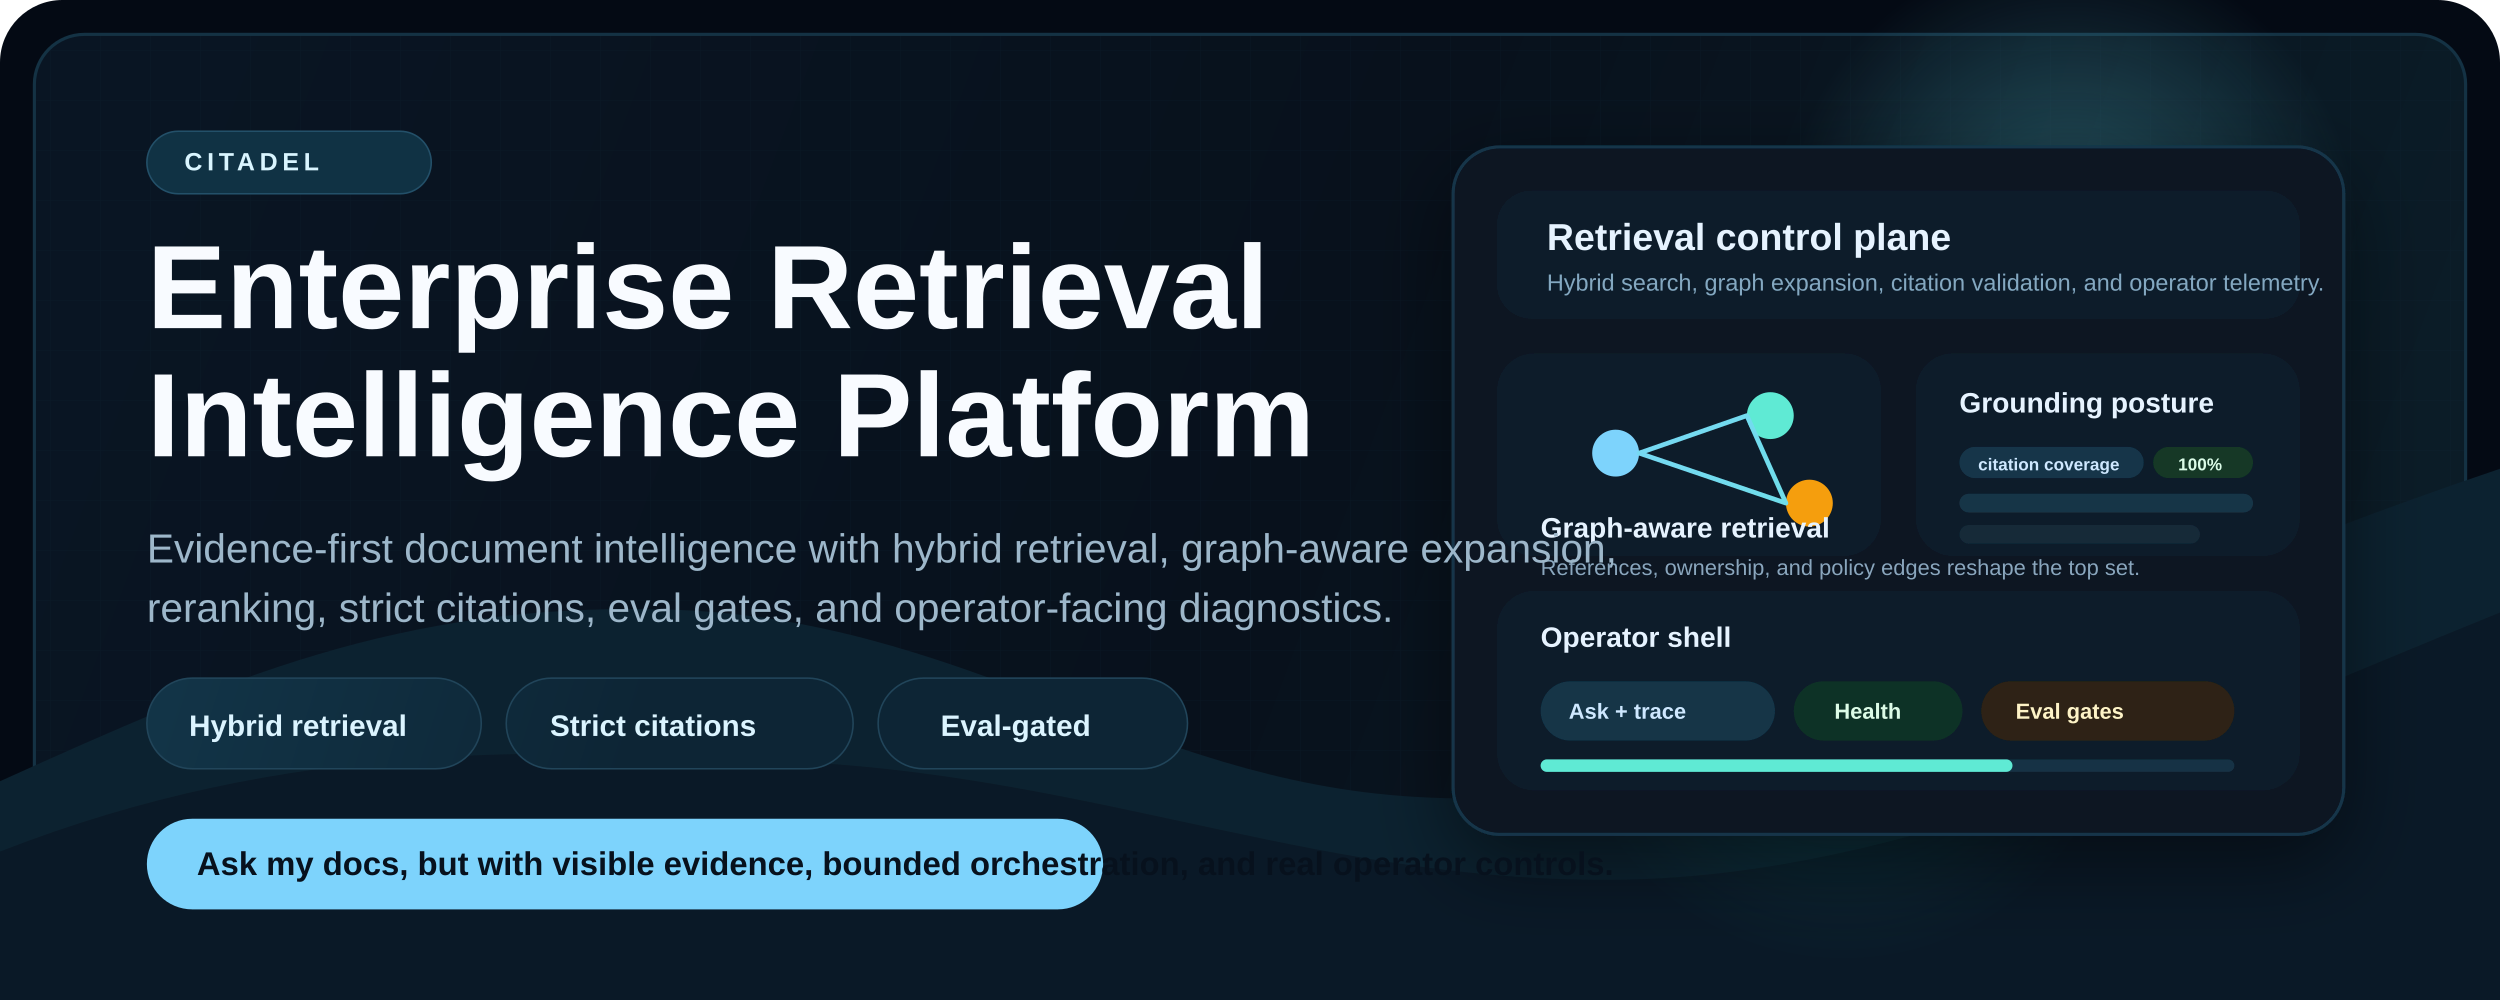
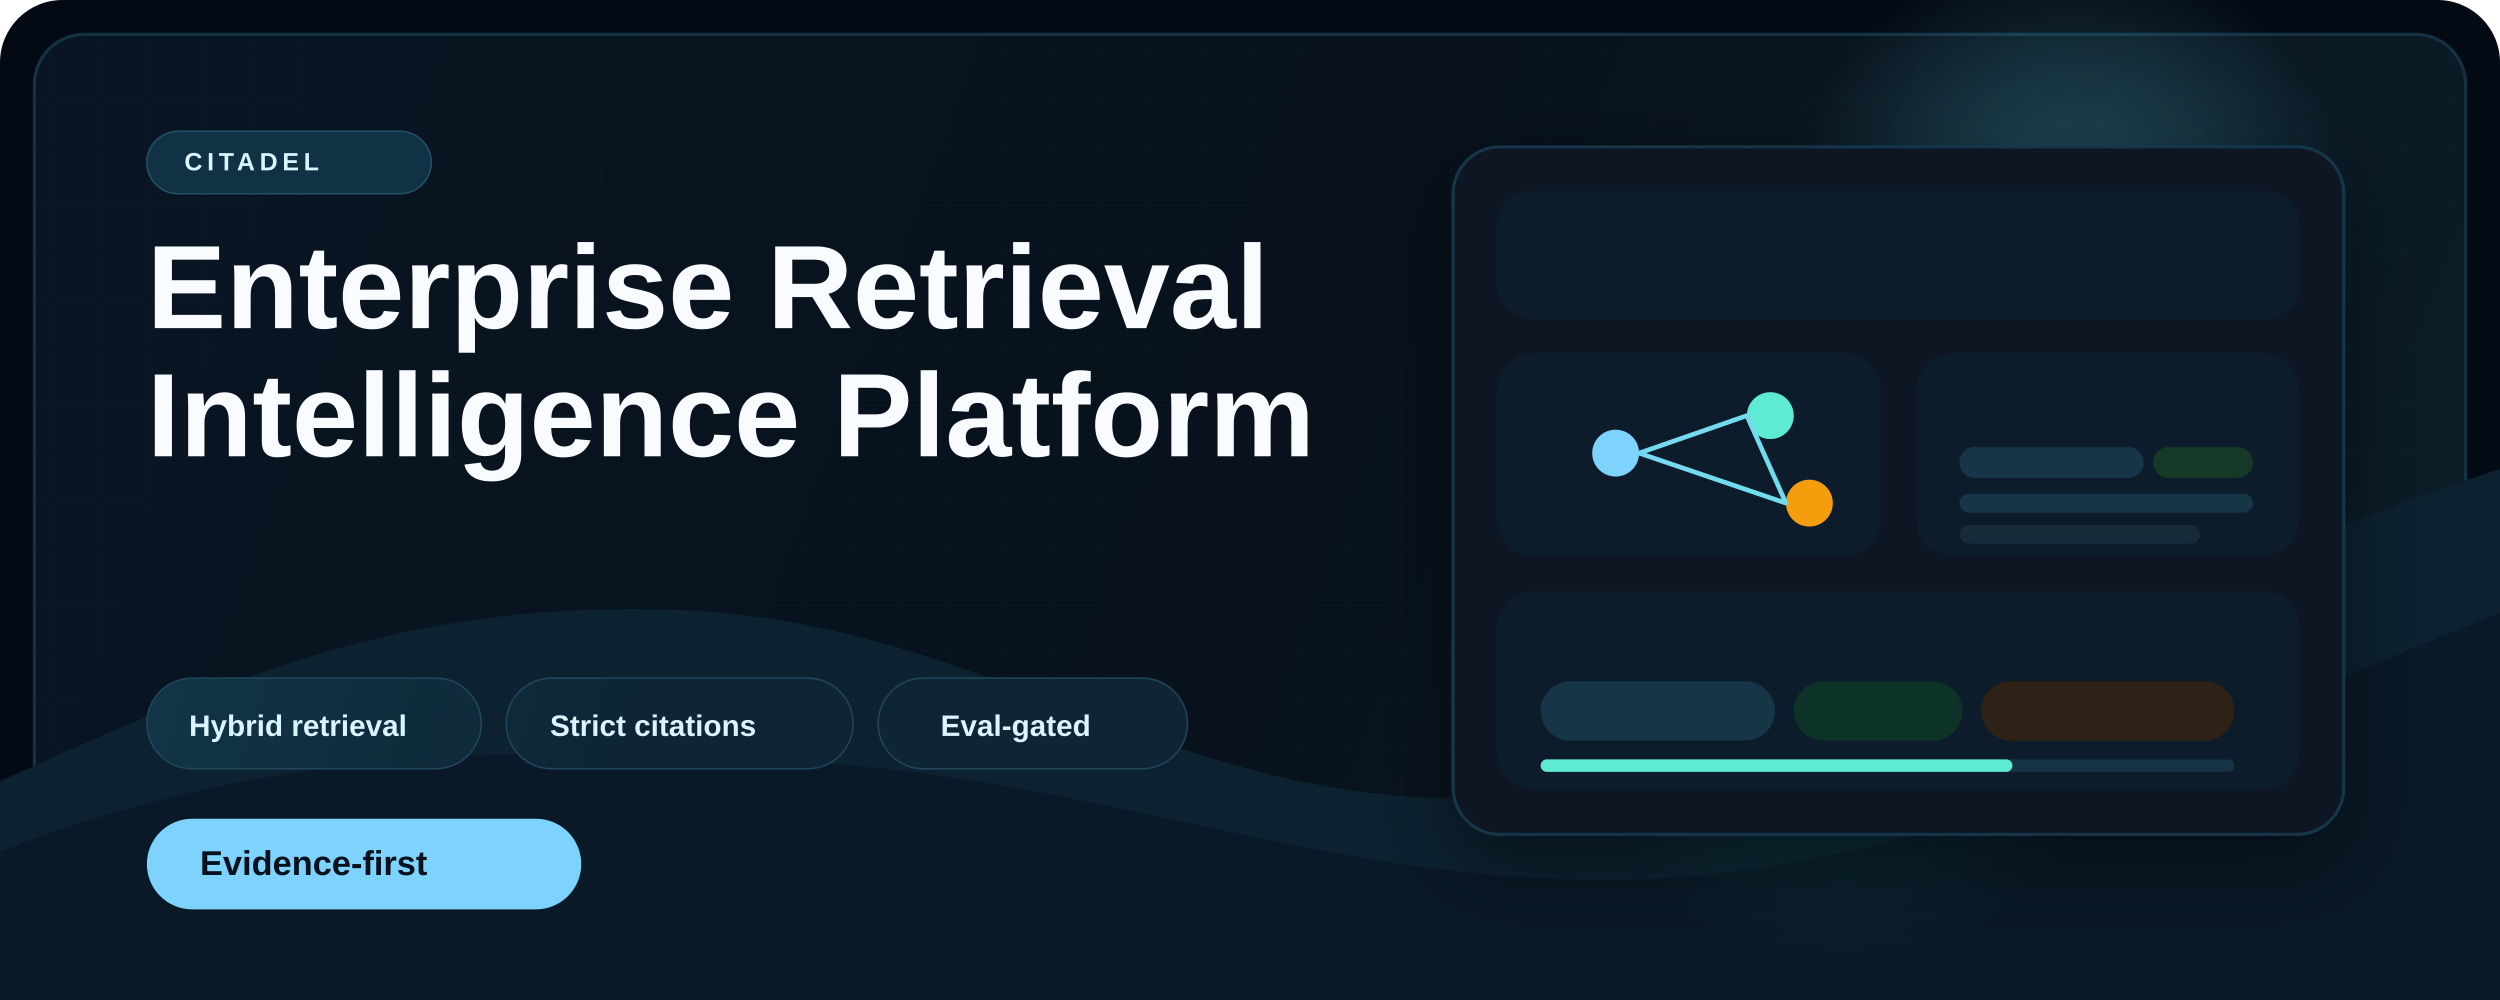
<svg xmlns="http://www.w3.org/2000/svg" width="1600" height="640" viewBox="0 0 1600 640" fill="none">
  <defs>
    <linearGradient id="bg" x1="94" y1="56" x2="1506" y2="584" gradientUnits="userSpaceOnUse">
      <stop stop-color="#091523" />
      <stop offset="0.52" stop-color="#08111C" />
      <stop offset="1" stop-color="#0B1D28" />
    </linearGradient>
    <linearGradient id="tealLine" x1="1018" y1="143" x2="1388" y2="427" gradientUnits="userSpaceOnUse">
      <stop stop-color="#7DD3FC" />
      <stop offset="1" stop-color="#5EEAD4" />
    </linearGradient>
    <linearGradient id="chip" x1="112" y1="432" x2="392" y2="520" gradientUnits="userSpaceOnUse">
      <stop stop-color="#123447" />
      <stop offset="1" stop-color="#0D2535" />
    </linearGradient>
    <radialGradient id="orbA" cx="0" cy="0" r="1" gradientUnits="userSpaceOnUse" gradientTransform="translate(1325 150) rotate(90) scale(184)">
      <stop stop-color="#67E8F9" stop-opacity="0.30" />
      <stop offset="1" stop-color="#67E8F9" stop-opacity="0" />
    </radialGradient>
    <radialGradient id="orbB" cx="0" cy="0" r="1" gradientUnits="userSpaceOnUse" gradientTransform="translate(1180 436) rotate(90) scale(180)">
      <stop stop-color="#14B8A6" stop-opacity="0.18" />
      <stop offset="1" stop-color="#14B8A6" stop-opacity="0" />
    </radialGradient>
    <pattern id="grid" width="32" height="32" patternUnits="userSpaceOnUse">
      <path d="M32 0H0V32" stroke="#143041" stroke-opacity="0.65" />
    </pattern>
    <filter id="shadow" x="-20%" y="-20%" width="140%" height="140%">
      <feDropShadow dx="0" dy="18" stdDeviation="26" flood-color="#020611" flood-opacity="0.48" />
    </filter>
  </defs>
  <rect width="1600" height="640" rx="40" fill="#040A14" />
  <rect x="22" y="22" width="1556" height="596" rx="32" fill="url(#bg)" stroke="#143244" stroke-width="2" />
  <rect x="22" y="22" width="1556" height="596" rx="32" fill="url(#grid)" opacity="0.22" />
  <path d="M0 500C146 434 256 386 423 390C616 394 729 500 906 510C1110 523 1300 401 1600 300V640H0V500Z" fill="#0C2230" />
  <path d="M0 545C184 473 348 478 518 488C708 499 852 566 1038 563C1222 560 1397 474 1600 392V640H0V545Z" fill="#0A1825" opacity="0.88" />
  <circle cx="1325" cy="150" r="184" fill="url(#orbA)" />
  <circle cx="1180" cy="436" r="180" fill="url(#orbB)" />
  <g filter="url(#shadow)">
    <rect x="930" y="94" width="570" height="440" rx="30" fill="#091320" stroke="#16364A" stroke-width="2" />
    <rect x="958" y="122" width="514" height="82" rx="22" fill="#0D1E2C" />
    <rect x="958" y="226" width="246" height="130" rx="24" fill="#0D1B29" />
    <rect x="1226" y="226" width="246" height="130" rx="24" fill="#0D1B29" />
    <rect x="958" y="378" width="514" height="128" rx="24" fill="#0D1B29" />
-     <text x="990" y="160" fill="#E6F3FF" font-family="Segoe UI, Arial, sans-serif" font-size="24" font-weight="700">Retrieval control plane</text>
-     <text x="990" y="186" fill="#84A8C1" font-family="Segoe UI, Arial, sans-serif" font-size="15">Hybrid search, graph expansion, citation validation, and operator telemetry.</text>
    <circle cx="1034" cy="290" r="15" fill="#7DD3FC" />
    <circle cx="1133" cy="266" r="15" fill="#5EEAD4" />
    <circle cx="1158" cy="322" r="15" fill="#F59E0B" />
    <path d="M1049 290L1118 266L1143 322L1049 290Z" stroke="url(#tealLine)" stroke-width="3" stroke-linejoin="round" />
-     <text x="986" y="344" fill="#E6F3FF" font-family="Segoe UI, Arial, sans-serif" font-size="18" font-weight="700">Graph-aware retrieval</text>
-     <text x="986" y="368" fill="#8AA6BD" font-family="Segoe UI, Arial, sans-serif" font-size="14">References, ownership, and policy edges reshape the top set.</text>
-     <text x="1254" y="264" fill="#E6F3FF" font-family="Segoe UI, Arial, sans-serif" font-size="18" font-weight="700">Grounding posture</text>
    <rect x="1254" y="286" width="118" height="20" rx="10" fill="#133448" />
    <rect x="1378" y="286" width="64" height="20" rx="10" fill="#123726" />
    <rect x="1254" y="316" width="188" height="12" rx="6" fill="#173446" />
    <rect x="1254" y="336" width="154" height="12" rx="6" fill="#132938" />
-     <text x="1266" y="301" fill="#CFE8FF" font-family="Segoe UI, Arial, sans-serif" font-size="11" font-weight="700">citation coverage</text>
-     <text x="1394" y="301" fill="#DCFCE7" font-family="Segoe UI, Arial, sans-serif" font-size="11" font-weight="700">100%</text>
-     <text x="986" y="414" fill="#E6F3FF" font-family="Segoe UI, Arial, sans-serif" font-size="18" font-weight="700">Operator shell</text>
    <rect x="986" y="436" width="150" height="38" rx="19" fill="#123447" />
    <rect x="1148" y="436" width="108" height="38" rx="19" fill="#113228" />
    <rect x="1268" y="436" width="162" height="38" rx="19" fill="#2D2312" />
-     <text x="1004" y="460" fill="#CFE8FF" font-family="Segoe UI, Arial, sans-serif" font-size="14" font-weight="700">Ask + trace</text>
-     <text x="1174" y="460" fill="#DCFCE7" font-family="Segoe UI, Arial, sans-serif" font-size="14" font-weight="700">Health</text>
-     <text x="1290" y="460" fill="#FEF3C7" font-family="Segoe UI, Arial, sans-serif" font-size="14" font-weight="700">Eval gates</text>
    <rect x="986" y="486" width="444" height="8" rx="4" fill="#143244" />
    <rect x="986" y="486" width="302" height="8" rx="4" fill="#5EEAD4" />
  </g>
  <g>
    <rect x="94" y="84" width="182" height="40" rx="20" fill="#103244" stroke="#235069" />
    <text x="118" y="109" fill="#D9F5FF" font-family="Segoe UI, Arial, sans-serif" font-size="16" font-weight="700" letter-spacing="3">CITADEL</text>
    <text x="94" y="210" fill="#F8FBFF" font-family="Segoe UI, Arial, sans-serif" font-size="76" font-weight="700">Enterprise Retrieval</text>
    <text x="94" y="292" fill="#F8FBFF" font-family="Segoe UI, Arial, sans-serif" font-size="76" font-weight="700">Intelligence Platform</text>
-     <text x="94" y="360" fill="#9DB7CA" font-family="Segoe UI, Arial, sans-serif" font-size="26">
-       <tspan x="94" dy="0">Evidence-first document intelligence with hybrid retrieval, graph-aware expansion,</tspan>
-       <tspan x="94" dy="38">reranking, strict citations, eval gates, and operator-facing diagnostics.</tspan>
-     </text>
    <rect x="94" y="434" width="214" height="58" rx="29" fill="url(#chip)" stroke="#21455A" />
    <rect x="324" y="434" width="222" height="58" rx="29" fill="url(#chip)" stroke="#21455A" />
    <rect x="562" y="434" width="198" height="58" rx="29" fill="url(#chip)" stroke="#21455A" />
    <text x="121" y="471" fill="#DBF4FF" font-family="Segoe UI, Arial, sans-serif" font-size="19" font-weight="700">Hybrid retrieval</text>
    <text x="352" y="471" fill="#DBF4FF" font-family="Segoe UI, Arial, sans-serif" font-size="19" font-weight="700">Strict citations</text>
    <text x="602" y="471" fill="#DBF4FF" font-family="Segoe UI, Arial, sans-serif" font-size="19" font-weight="700">Eval-gated</text>
-     <rect x="94" y="524" width="612" height="58" rx="29" fill="#7DD3FC" />
-     <text x="126" y="560" fill="#07111D" font-family="Segoe UI, Arial, sans-serif" font-size="21" font-weight="700">Ask my docs, but with visible evidence, bounded orchestration, and real operator controls.</text>
+     <rect x="94" y="524" width="278" height="58" rx="29" fill="#7DD3FC" />
+     <text x="128" y="560" fill="#07111D" font-family="Segoe UI, Arial, sans-serif" font-size="22" font-weight="700">Evidence-first</text>
  </g>
</svg>
